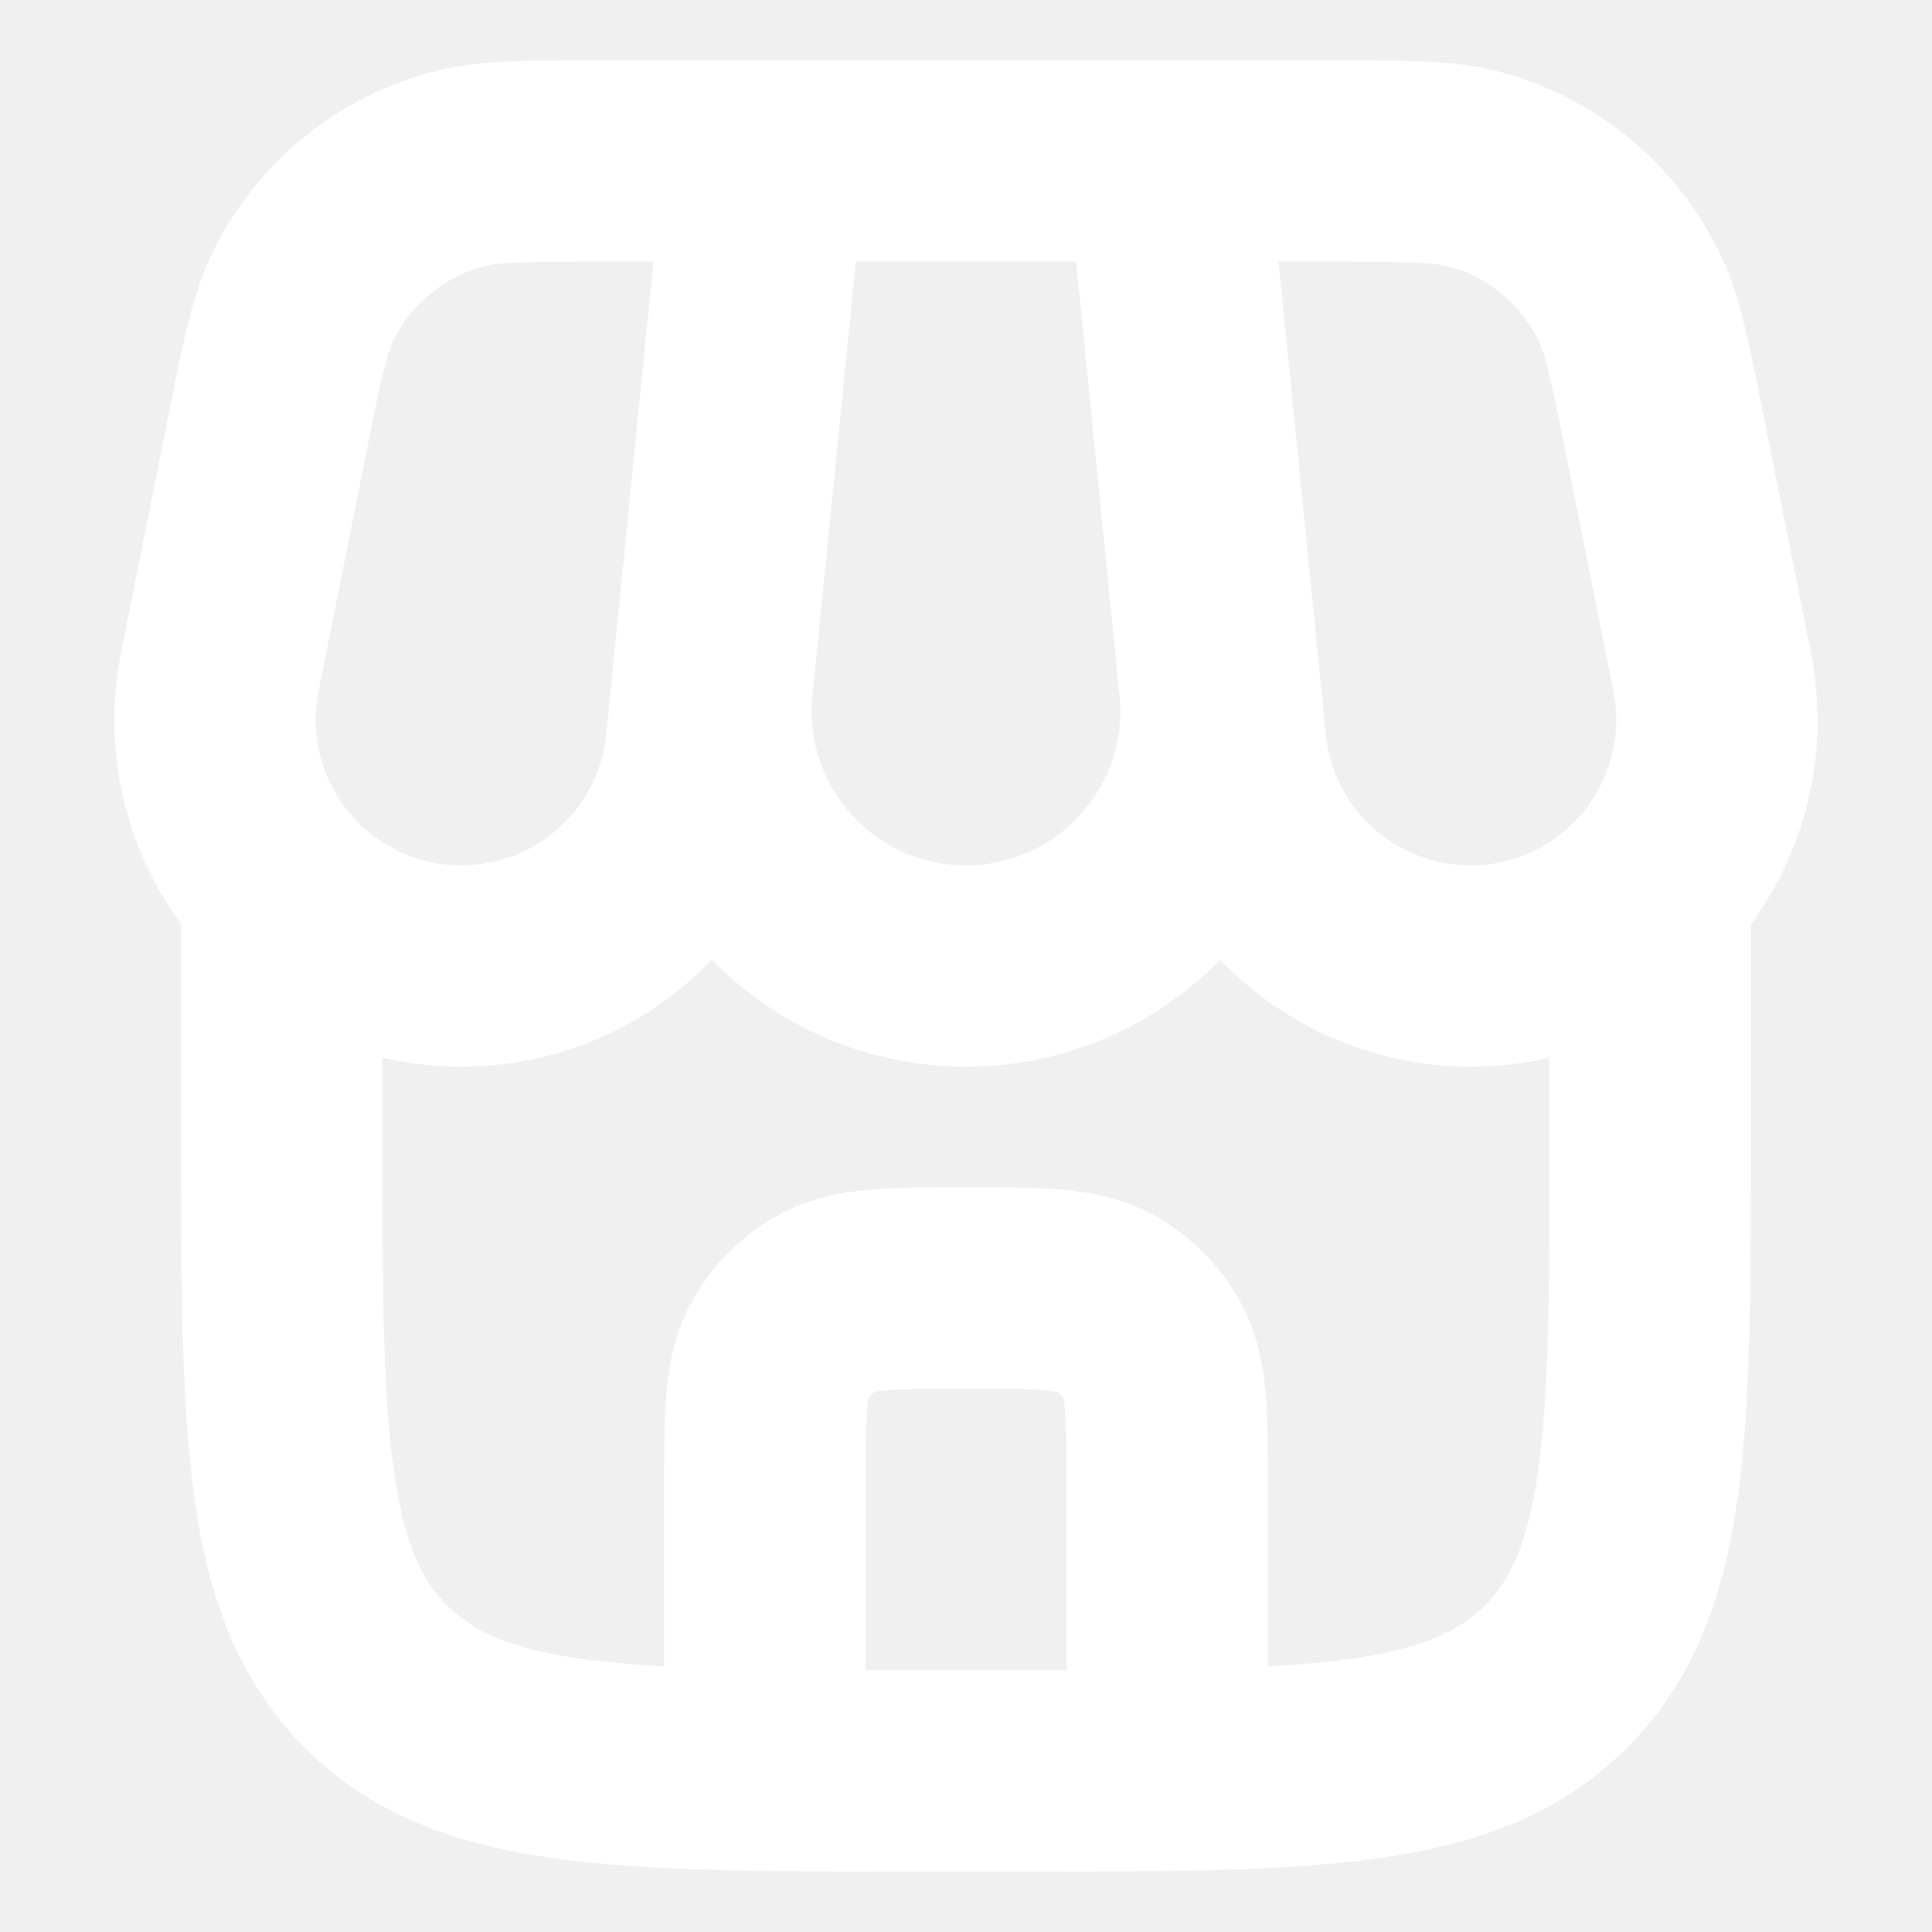
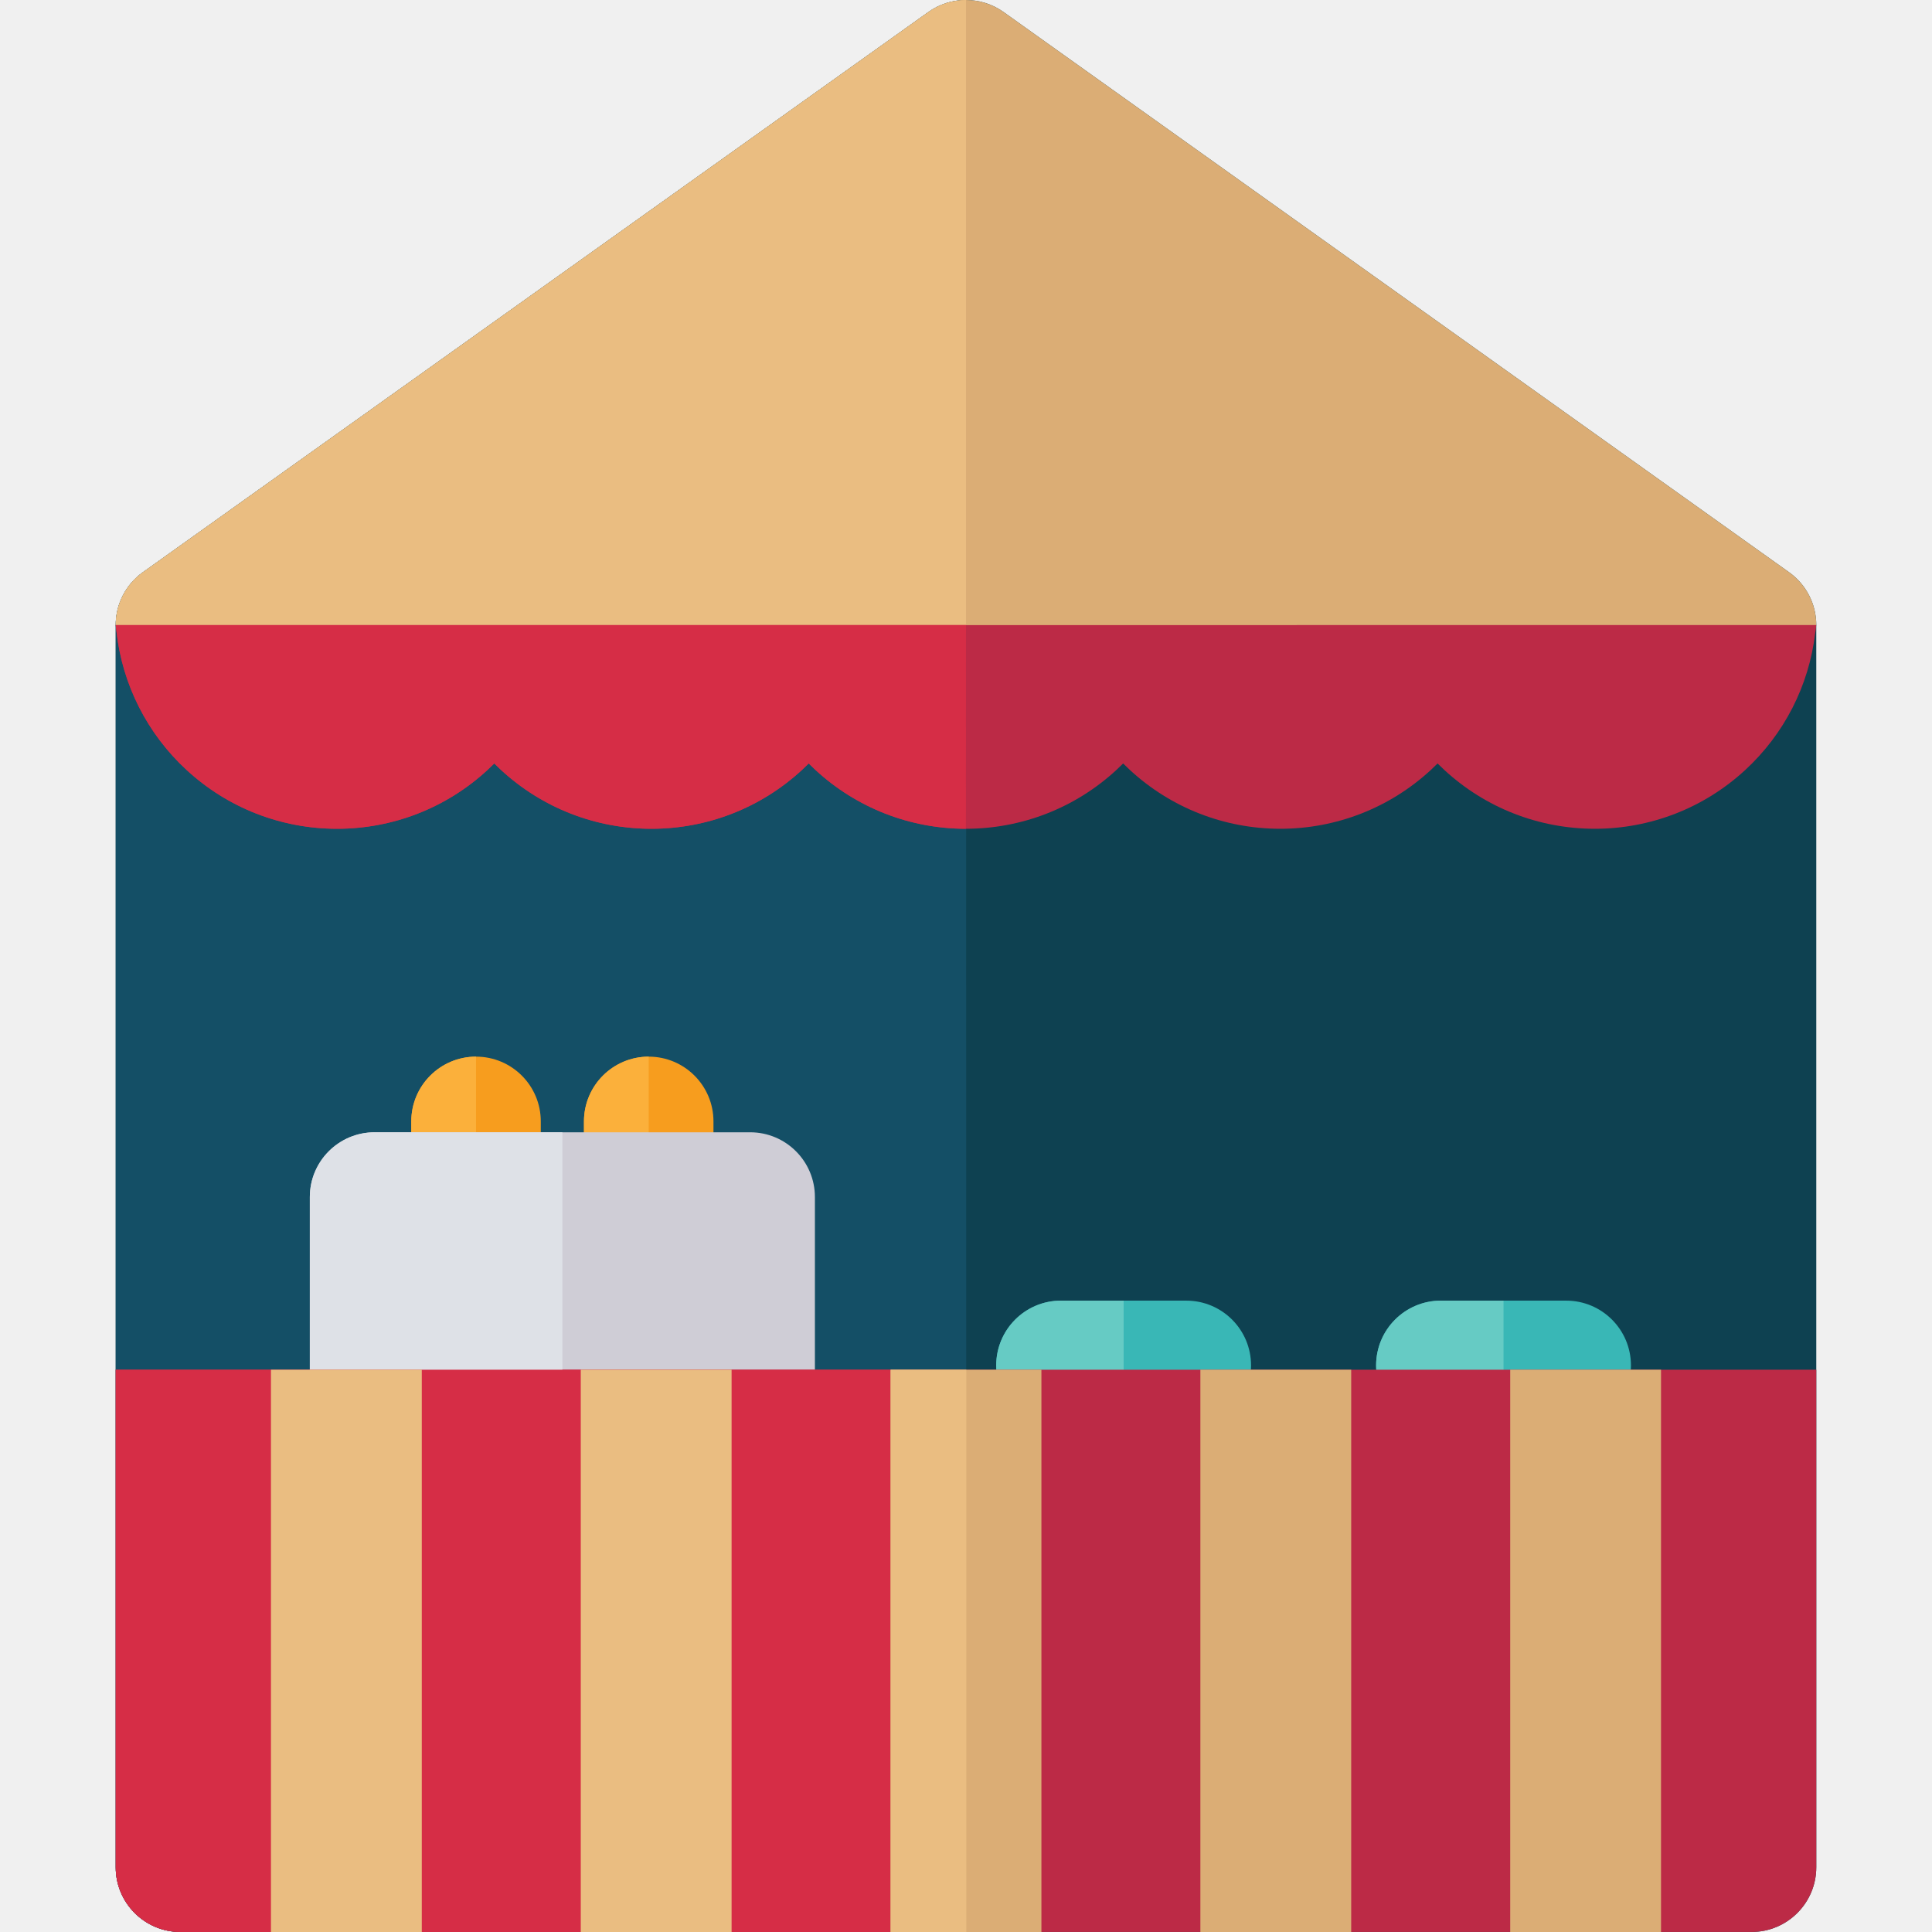
- <svg xmlns="http://www.w3.org/2000/svg" width="800px" height="800px" viewBox="0 0 24 24" fill="none" stroke="#ffffff">
-   <g id="SVGRepo_bgCarrier" stroke-width="0" />
-   <g id="SVGRepo_tracerCarrier" stroke-linecap="round" stroke-linejoin="round" />
-   <g id="SVGRepo_iconCarrier">
-     <path fill-rule="evenodd" clip-rule="evenodd" d="M7.307 1.25C6.506 1.25 5.956 1.25 5.468 1.383C4.442 1.665 3.584 2.368 3.107 3.319C2.88 3.771 2.773 4.31 2.616 5.096L1.996 8.194C1.765 9.352 2.082 10.472 2.75 11.312L2.75 14.056C2.75 15.894 2.75 17.35 2.903 18.489C3.061 19.661 3.393 20.61 4.141 21.359C4.889 22.107 5.838 22.439 7.011 22.597C8.15 22.75 9.606 22.75 11.443 22.75H12.556C14.394 22.75 15.85 22.75 16.989 22.597C18.161 22.439 19.11 22.107 19.858 21.359C20.607 20.61 20.939 19.661 21.097 18.489C21.25 17.35 21.25 15.894 21.25 14.056V11.312C21.918 10.472 22.235 9.352 22.003 8.194L21.384 5.096C21.227 4.31 21.119 3.771 20.892 3.319C20.415 2.368 19.557 1.665 18.532 1.383C18.043 1.25 17.494 1.25 16.693 1.25H7.307ZM18.268 12.75C18.797 12.75 19.297 12.643 19.75 12.452V14C19.75 15.907 19.748 17.262 19.61 18.289C19.475 19.295 19.221 19.875 18.798 20.298C18.375 20.721 17.795 20.975 16.789 21.11C16.343 21.17 15.836 21.204 15.25 21.224V18.468C15.25 18.028 15.25 17.649 15.222 17.337C15.192 17.008 15.126 16.682 14.948 16.375C14.751 16.033 14.467 15.749 14.125 15.551C13.818 15.374 13.492 15.308 13.162 15.278C12.851 15.25 12.472 15.25 12.032 15.25H11.967C11.528 15.25 11.148 15.25 10.837 15.278C10.508 15.308 10.182 15.374 9.875 15.551C9.533 15.749 9.249 16.033 9.051 16.375C8.874 16.682 8.808 17.008 8.778 17.337C8.75 17.649 8.75 18.028 8.75 18.468L8.75 21.224C8.163 21.204 7.656 21.17 7.211 21.11C6.205 20.975 5.625 20.721 5.202 20.298C4.778 19.875 4.525 19.295 4.39 18.289C4.251 17.262 4.25 15.907 4.25 14V12.452C4.703 12.643 5.202 12.75 5.731 12.75C7.005 12.75 8.144 12.122 8.838 11.146C9.547 12.114 10.693 12.75 12 12.75C13.306 12.75 14.452 12.114 15.162 11.146C15.855 12.121 16.994 12.75 18.268 12.75ZM10.25 21.248C10.638 21.25 11.054 21.25 11.5 21.25H12.5C12.946 21.25 13.361 21.25 13.75 21.248V18.5C13.75 18.019 13.749 17.708 13.728 17.473C13.707 17.248 13.673 17.166 13.649 17.125C13.584 17.011 13.489 16.916 13.375 16.851C13.334 16.827 13.252 16.793 13.027 16.772C12.792 16.751 12.481 16.75 12 16.75C11.519 16.75 11.208 16.751 10.973 16.772C10.747 16.793 10.666 16.827 10.625 16.851C10.511 16.916 10.416 17.011 10.35 17.125C10.327 17.166 10.292 17.248 10.272 17.473C10.251 17.708 10.25 18.019 10.25 18.5V21.248ZM8.671 2.75H7.417C6.463 2.75 6.132 2.757 5.864 2.83C5.249 2.999 4.734 3.421 4.448 3.991C4.323 4.24 4.252 4.562 4.065 5.498L3.467 8.488C3.181 9.917 4.274 11.25 5.731 11.25C6.918 11.25 7.911 10.351 8.029 9.171L8.098 8.485L8.102 8.443L8.671 2.75ZM9.591 8.625L10.178 2.75H13.821L14.405 8.592C14.547 10.015 13.43 11.25 12 11.25C10.58 11.25 9.469 10.034 9.591 8.625ZM18.135 2.83C17.867 2.757 17.537 2.75 16.582 2.75H15.329L15.971 9.171C16.089 10.351 17.082 11.25 18.268 11.25C19.725 11.25 20.818 9.917 20.532 8.488L19.935 5.498C19.747 4.562 19.676 4.24 19.552 3.991C19.265 3.421 18.751 2.999 18.135 2.83Z" fill="#ffffff" />
+ <svg xmlns="http://www.w3.org/2000/svg" version="1.1" id="Layer_1" viewBox="0 0 512.008 512.008" xml:space="preserve">
+   <path style="fill:#0E4151;" d="M474.144,151.662L265.968,3.19c-5.962-4.252-13.968-4.252-19.929,0L37.864,151.662  c-4.516,3.219-7.196,8.425-7.196,13.971v329.206c0,9.477,7.683,17.161,17.161,17.161h416.351c9.477,0,17.161-7.683,17.161-17.161  V165.633C481.34,160.087,478.66,154.881,474.144,151.662z" />
+   <path style="fill:#144F66;" d="M256.005,0c-3.493,0-6.984,1.063-9.966,3.19L37.864,151.662c-4.516,3.219-7.196,8.425-7.196,13.971  v329.206c0,9.477,7.683,17.161,17.161,17.161h208.259L256.005,0z" />
+   <path style="fill:#DBAD75;" d="M474.144,151.662L265.968,3.19c-5.962-4.252-13.968-4.252-19.929,0L37.864,151.662  c-4.516,3.219-7.196,8.425-7.196,13.971l11.442,3.418H469.9l11.442-3.418C481.34,160.087,478.66,154.881,474.144,151.662z" />
+   <path style="fill:#EABD81;" d="M256.005,0c-3.493,0-6.984,1.063-9.966,3.19L37.864,151.662c-4.516,3.219-7.196,8.425-7.196,13.971  l11.442,3.418h213.895V0z" />
+   <path style="fill:#39B7B6;" d="M314.385,379.009h-33.212c-9.477,0-17.161-7.683-17.161-17.161s7.683-17.161,17.161-17.161h33.212  c9.477,0,17.161,7.683,17.161,17.161S323.863,379.009,314.385,379.009z" />
+   <path style="fill:#F79D1E;" d="M171.918,328.076c-9.477,0-17.161-7.683-17.161-17.161v-13.729c0-9.477,7.683-17.161,17.161-17.161  s17.161,7.683,17.161,17.161v13.729C189.079,320.392,181.395,328.076,171.918,328.076z" />
+   <path style="fill:#FBB03B;" d="M171.918,328.076c-9.477,0-17.161-7.683-17.161-17.161v-13.729c0-9.477,7.683-17.161,17.161-17.161  V328.076z" />
+   <path style="fill:#F79D1E;" d="M126.156,328.076c-9.477,0-17.161-7.683-17.161-17.161v-13.729c0-9.477,7.683-17.161,17.161-17.161  s17.161,7.683,17.161,17.161v13.729C143.317,320.392,135.633,328.076,126.156,328.076z" />
+   <path style="fill:#FBB03B;" d="M126.156,328.076c-9.477,0-17.161-7.683-17.161-17.161v-13.729c0-9.477,7.683-17.161,17.161-17.161  V328.076z" />
+   <path style="fill:#CFCDD6;" d="M198.801,300.072H99.273c-9.477,0-17.161,7.683-17.161,17.161v57.199  c0,9.477,7.683,17.161,17.161,17.161s17.161-7.683,17.161-17.161l0,0h65.206l0,0c0,9.477,7.683,17.161,17.161,17.161  c9.477,0,17.161-7.683,17.161-17.161v-57.199C215.962,307.755,208.279,300.072,198.801,300.072z" />
+   <path style="fill:#66CBC4;" d="M297.778,379.009h-16.606c-9.477,0-17.161-7.683-17.161-17.161s7.683-17.161,17.161-17.161h16.606  V379.009z" />
+   <path style="fill:#39B7B6;" d="M415.062,379.009H381.85c-9.477,0-17.161-7.683-17.161-17.161s7.683-17.161,17.161-17.161h33.212  c9.477,0,17.161,7.683,17.161,17.161S424.539,379.009,415.062,379.009z" />
+   <path style="fill:#66CBC4;" d="M398.455,379.009h-16.606c-9.477,0-17.161-7.683-17.161-17.161s7.683-17.161,17.161-17.161h16.606  V379.009z" />
+   <path style="fill:#BC2A46;" d="M30.667,362.99v131.848c0,9.477,7.683,17.161,17.161,17.161h416.352  c9.477,0,17.161-7.683,17.161-17.161V362.99H30.667z" />
+   <path style="fill:#DEE1E7;" d="M149.037,300.072H99.273c-9.477,0-17.161,7.683-17.161,17.161v57.199  c0,9.477,7.683,17.161,17.161,17.161s17.161-7.683,17.161-17.161l0,0h32.603L149.037,300.072L149.037,300.072z" />
+   <path style="fill:#D62D46;" d="M30.667,362.99v131.848c0,9.477,7.683,17.161,17.161,17.161h208.176V362.99H30.667z" />
+   <g>
+     <rect x="71.811" y="362.996" style="fill:#EABD81;" width="39.969" height="149.012" />
+     <rect x="153.913" y="362.996" style="fill:#EABD81;" width="39.969" height="149.012" />
  </g>
+   <rect x="236.021" y="362.996" style="fill:#DBAD75;" width="39.969" height="149.012" />
+   <rect x="236.021" y="362.996" style="fill:#EABD81;" width="20.068" height="149.012" />
+   <g>
+     <rect x="318.118" y="362.996" style="fill:#DBAD75;" width="39.969" height="149.012" />
+     <rect x="400.227" y="362.996" style="fill:#DBAD75;" width="39.969" height="149.012" />
+   </g>
+   <path style="fill:#BC2A46;" d="M30.668,165.665c0.038,0.557,0.102,1.106,0.192,1.647c1.556,14.1,8.135,27.116,18.622,36.775  c10.884,10.028,25.033,15.55,39.839,15.55c14.807,0,28.956-5.522,39.84-15.55c0.622-0.573,1.231-1.159,1.826-1.754  c0.595,0.596,1.204,1.181,1.826,1.754c10.884,10.028,25.033,15.55,39.839,15.55c14.806,0,28.956-5.522,39.84-15.55  c0.621-0.573,1.231-1.159,1.826-1.755c0.595,0.597,1.204,1.182,1.826,1.755c10.884,10.028,25.033,15.55,39.839,15.55  c14.806,0,28.956-5.522,39.839-15.55c0.622-0.573,1.231-1.159,1.826-1.755c0.596,0.597,1.204,1.182,1.826,1.755  c10.885,10.028,25.033,15.55,39.84,15.55c14.806,0,28.955-5.522,39.839-15.55c0.622-0.573,1.231-1.159,1.826-1.755  c0.596,0.597,1.205,1.182,1.827,1.755c10.883,10.028,25.032,15.55,39.838,15.55c14.807,0,28.956-5.522,39.84-15.55  c10.354-9.538,16.9-22.349,18.56-36.244c0.143-0.717,0.24-1.451,0.289-2.197L30.668,165.665z" />
+   <path style="fill:#D62D46;" d="M30.668,165.665c0.038,0.557,0.102,1.106,0.192,1.647c1.556,14.1,8.135,27.116,18.622,36.775  c10.884,10.028,25.033,15.55,39.839,15.55c14.807,0,28.956-5.522,39.84-15.55c0.622-0.573,1.231-1.159,1.826-1.754  c0.595,0.596,1.204,1.181,1.826,1.754c10.884,10.028,25.033,15.55,39.839,15.55c14.806,0,28.956-5.522,39.84-15.55  c0.621-0.573,1.231-1.159,1.826-1.755c0.595,0.597,1.204,1.182,1.826,1.755c10.884,10.028,25.033,15.55,39.839,15.55l0.018-53.99  L30.668,165.665z" />
</svg>
